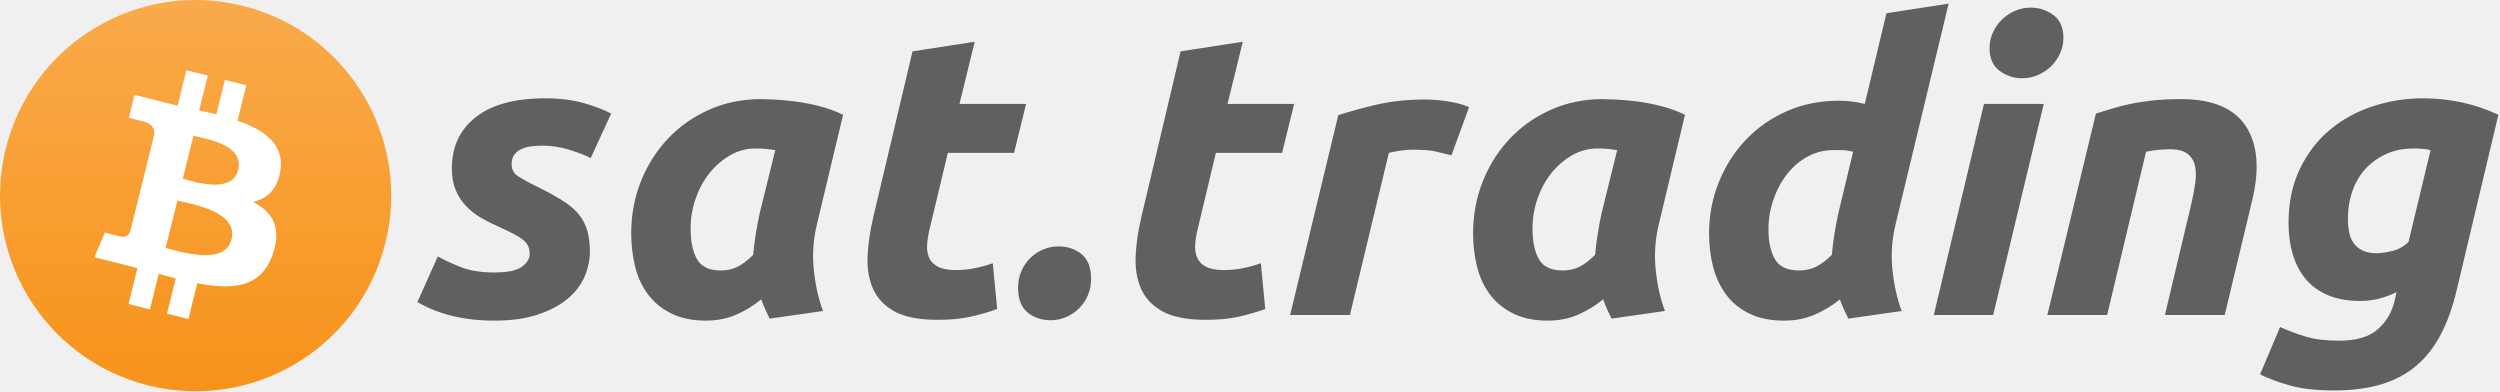
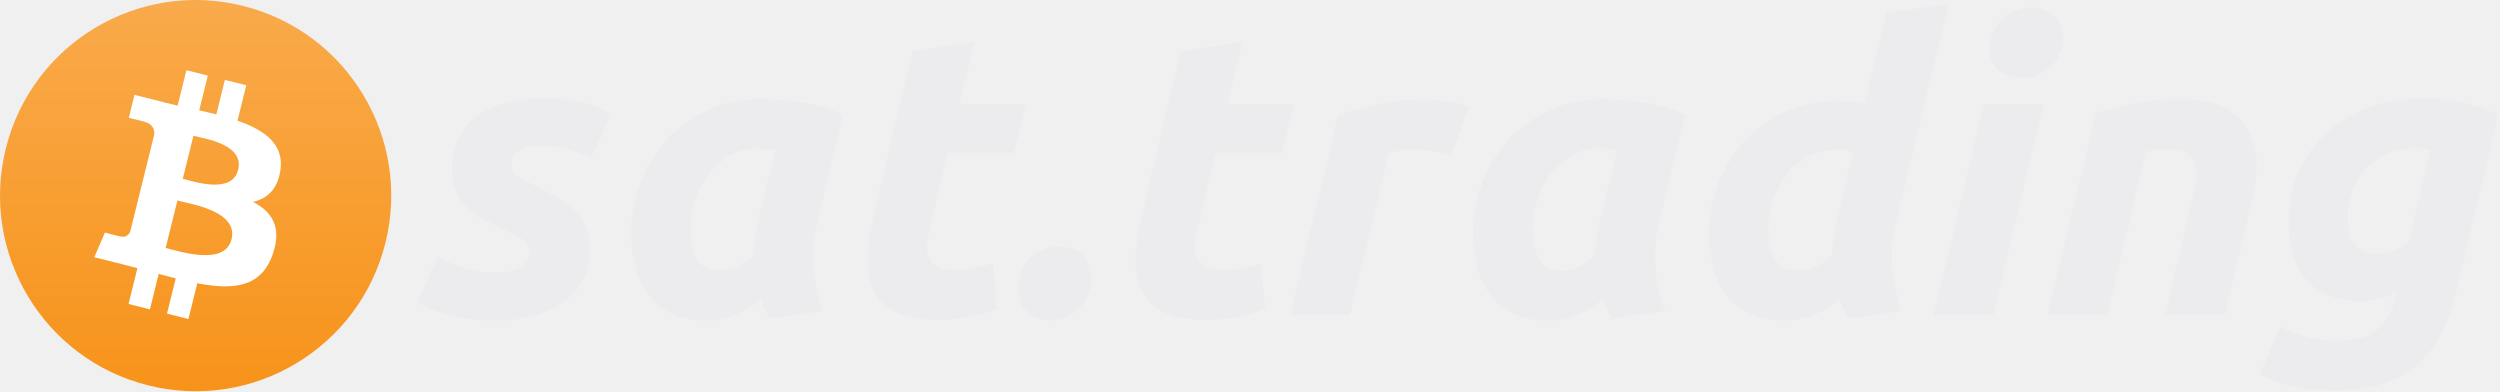
<svg xmlns="http://www.w3.org/2000/svg" width="1246px" height="195px" viewBox="0 0 1246 195" version="1.1">
  <defs>
    <linearGradient x1="0%" y1="0%" x2="0%" y2="100%" id="linearGradient-1">
      <stop stop-color="#F9AA4B" offset="0%" />
      <stop stop-color="#F7931A" offset="100%" />
    </linearGradient>
  </defs>
  <g id="Page-1" stroke="none" stroke-width="1" fill="none" fill-rule="evenodd">
-     <g id="v3.1" transform="translate(-103, -137)" fill-rule="nonzero">
-       <g id="Group-2" transform="translate(103, 137)">
-         <path d="M246.4,159.8 C254.8,159.8 262,158.8 268,156.8 C274,154.8 278.933,152.2 282.8,149 C286.667,145.8 289.5,142.133 291.3,138 C293.1,133.867 294,129.667 294,125.4 C294,121.267 293.533,117.667 292.6,114.6 C291.667,111.533 290.167,108.8 288.1,106.4 C286.033,104 283.267,101.733 279.8,99.6 C276.333,97.467 272,95.133 266.8,92.6 C263.067,90.733 260.167,89.133 258.1,87.8 C256.033,86.467 255,84.467 255,81.8 C255,79.8 255.467,78.2 256.4,77 C257.333,75.8 258.567,74.867 260.1,74.2 C261.633,73.533 263.3,73.1 265.1,72.9 C266.9,72.7 268.733,72.6 270.6,72.6 C274.867,72.6 279.2,73.267 283.6,74.6 C288,75.933 291.6,77.333 294.4,78.8 L294.4,78.8 L304.6,56.6 C301.133,54.733 296.6,53 291,51.4 C285.4,49.8 279,49 271.8,49 C256.6,49 245.033,52.133 237.1,58.4 C229.167,64.667 225.2,73.2 225.2,84 C225.2,88.133 225.833,91.7 227.1,94.7 C228.367,97.7 230.1,100.367 232.3,102.7 C234.5,105.033 237.067,107.033 240,108.7 C242.933,110.367 246.067,111.933 249.4,113.4 C252.333,114.733 254.733,115.9 256.6,116.9 C258.467,117.9 259.933,118.867 261,119.8 C262.067,120.733 262.833,121.733 263.3,122.8 C263.767,123.867 264,125.133 264,126.6 C264,128.867 262.733,130.967 260.2,132.9 C257.667,134.833 253,135.8 246.2,135.8 C239.4,135.8 233.6,134.8 228.8,132.8 C224,130.8 220.467,129.133 218.2,127.8 L218.2,127.8 L208,150.6 C209.2,151.267 210.9,152.133 213.1,153.2 C215.3,154.267 218,155.3 221.2,156.3 C224.4,157.3 228.1,158.133 232.3,158.8 C236.5,159.467 241.2,159.8 246.4,159.8 Z M351.8,159.8 C357.4,159.8 362.467,158.8 367,156.8 C371.533,154.8 375.667,152.267 379.4,149.2 C380.067,151.067 380.733,152.733 381.4,154.2 C382.067,155.667 382.8,157.2 383.6,158.8 L383.6,158.8 L410.2,155 C407.933,149 406.4,142.167 405.6,134.5 C404.8,126.833 405.333,119.2 407.2,111.6 L407.2,111.6 L420.2,57.2 C416.333,55.333 412.267,53.867 408,52.8 C403.733,51.733 399.667,50.967 395.8,50.5 C391.933,50.033 388.5,49.733 385.5,49.6 C382.5,49.467 380.4,49.4 379.2,49.4 C370,49.4 361.467,51.133 353.6,54.6 C345.733,58.067 338.9,62.833 333.1,68.9 C327.3,74.967 322.767,82.067 319.5,90.2 C316.233,98.333 314.6,107 314.6,116.2 C314.6,122.2 315.267,127.833 316.6,133.1 C317.933,138.367 320.1,142.967 323.1,146.9 C326.1,150.833 329.967,153.967 334.7,156.3 C339.433,158.633 345.133,159.8 351.8,159.8 Z M359.2,134.8 C353.467,134.8 349.533,132.933 347.4,129.2 C345.267,125.467 344.2,120.4 344.2,114 C344.2,108.8 345.033,103.8 346.7,99 C348.367,94.2 350.667,89.967 353.6,86.3 C356.533,82.633 359.967,79.667 363.9,77.4 C367.833,75.133 372.067,74 376.6,74 C378.6,74 380.3,74.067 381.7,74.2 C383.1,74.333 384.667,74.533 386.4,74.8 L386.4,74.8 L378.6,106.4 C377.933,109.467 377.3,112.833 376.7,116.5 C376.1,120.167 375.667,123.667 375.4,127 C372.6,129.8 369.967,131.8 367.5,133 C365.033,134.2 362.267,134.8 359.2,134.8 Z M467.4,159.4 C473.8,159.4 479.333,158.867 484,157.8 C488.667,156.733 493,155.467 497,154 L497,154 L494.8,131.2 C491.733,132.267 488.7,133.1 485.7,133.7 C482.7,134.3 479.6,134.6 476.4,134.6 C472.667,134.6 469.733,134.067 467.6,133 C465.467,131.933 463.967,130.433 463.1,128.5 C462.233,126.567 461.9,124.267 462.1,121.6 C462.3,118.933 462.8,116.067 463.6,113 L463.6,113 L472.4,76.2 L505.4,76.2 L511.4,51.8 L478.2,51.8 L485.8,20.8 L454.8,25.6 L435.2,108.4 C433.6,115.2 432.667,121.667 432.4,127.8 C432.133,133.933 433.067,139.367 435.2,144.1 C437.333,148.833 440.933,152.567 446,155.3 C451.067,158.033 458.2,159.4 467.4,159.4 Z M523.8,159.6 C526.333,159.6 528.8,159.1 531.2,158.1 C533.6,157.1 535.733,155.7 537.6,153.9 C539.467,152.1 540.967,149.933 542.1,147.4 C543.233,144.867 543.8,142.067 543.8,139 C543.8,133.4 542.233,129.3 539.1,126.7 C535.967,124.1 532.067,122.8 527.4,122.8 C524.867,122.8 522.4,123.3 520,124.3 C517.6,125.3 515.467,126.7 513.6,128.5 C511.733,130.3 510.233,132.467 509.1,135 C507.967,137.533 507.4,140.333 507.4,143.4 C507.4,149 508.967,153.1 512.1,155.7 C515.233,158.3 519.133,159.6 523.8,159.6 Z M601,159.4 C607.4,159.4 612.933,158.867 617.6,157.8 C622.267,156.733 626.6,155.467 630.6,154 L630.6,154 L628.4,131.2 C625.333,132.267 622.3,133.1 619.3,133.7 C616.3,134.3 613.2,134.6 610,134.6 C606.267,134.6 603.333,134.067 601.2,133 C599.067,131.933 597.567,130.433 596.7,128.5 C595.833,126.567 595.5,124.267 595.7,121.6 C595.9,118.933 596.4,116.067 597.2,113 L597.2,113 L606,76.2 L639,76.2 L645,51.8 L611.8,51.8 L619.4,20.8 L588.4,25.6 L568.8,108.4 C567.2,115.2 566.267,121.667 566,127.8 C565.733,133.933 566.667,139.367 568.8,144.1 C570.933,148.833 574.533,152.567 579.6,155.3 C584.667,158.033 591.8,159.4 601,159.4 Z M672.8,157 L692.2,76.2 C693.667,75.8 695.533,75.433 697.8,75.1 C700.067,74.767 702.133,74.6 704,74.6 C709.067,74.6 712.9,74.9 715.5,75.5 C718.1,76.1 720.733,76.733 723.4,77.4 L723.4,77.4 L732.2,53.4 C729.133,52.067 725.567,51.1 721.5,50.5 C717.433,49.9 713.733,49.6 710.4,49.6 C701.467,49.6 693.433,50.433 686.3,52.1 C679.167,53.767 672.733,55.533 667,57.4 L667,57.4 L643,157 L672.8,157 Z M771.4,159.8 C777,159.8 782.067,158.8 786.6,156.8 C791.133,154.8 795.267,152.267 799,149.2 C799.667,151.067 800.333,152.733 801,154.2 C801.667,155.667 802.4,157.2 803.2,158.8 L803.2,158.8 L829.8,155 C827.533,149 826,142.167 825.2,134.5 C824.4,126.833 824.933,119.2 826.8,111.6 L826.8,111.6 L839.8,57.2 C835.933,55.333 831.867,53.867 827.6,52.8 C823.333,51.733 819.267,50.967 815.4,50.5 C811.533,50.033 808.1,49.733 805.1,49.6 C802.1,49.467 800,49.4 798.8,49.4 C789.6,49.4 781.067,51.133 773.2,54.6 C765.333,58.067 758.5,62.833 752.7,68.9 C746.9,74.967 742.367,82.067 739.1,90.2 C735.833,98.333 734.2,107 734.2,116.2 C734.2,122.2 734.867,127.833 736.2,133.1 C737.533,138.367 739.7,142.967 742.7,146.9 C745.7,150.833 749.567,153.967 754.3,156.3 C759.033,158.633 764.733,159.8 771.4,159.8 Z M778.8,134.8 C773.067,134.8 769.133,132.933 767,129.2 C764.867,125.467 763.8,120.4 763.8,114 C763.8,108.8 764.633,103.8 766.3,99 C767.967,94.2 770.267,89.967 773.2,86.3 C776.133,82.633 779.567,79.667 783.5,77.4 C787.433,75.133 791.667,74 796.2,74 C798.2,74 799.9,74.067 801.3,74.2 C802.7,74.333 804.267,74.533 806,74.8 L806,74.8 L798.2,106.4 C797.533,109.467 796.9,112.833 796.3,116.5 C795.7,120.167 795.267,123.667 795,127 C792.2,129.8 789.567,131.8 787.1,133 C784.633,134.2 781.867,134.8 778.8,134.8 Z M889.2,159.8 C894.8,159.8 899.9,158.8 904.5,156.8 C909.1,154.8 913.267,152.267 917,149.2 C917.667,151.067 918.333,152.733 919,154.2 C919.667,155.667 920.4,157.2 921.2,158.8 L921.2,158.8 L947.8,155 C945.533,149 944,142.167 943.2,134.5 C942.4,126.833 942.933,119.2 944.8,111.6 L944.8,111.6 L971.2,1.8 L940.2,6.6 L929.4,51.8 C927.267,51.267 925.167,50.867 923.1,50.6 C921.033,50.333 918.8,50.2 916.4,50.2 C907.067,50.2 898.467,51.933 890.6,55.4 C882.733,58.867 875.933,63.6 870.2,69.6 C864.467,75.6 859.967,82.633 856.7,90.7 C853.433,98.767 851.8,107.333 851.8,116.4 C851.8,122.4 852.5,128.033 853.9,133.3 C855.3,138.567 857.5,143.167 860.5,147.1 C863.5,151.033 867.367,154.133 872.1,156.4 C876.833,158.667 882.533,159.8 889.2,159.8 Z M896.6,134.8 C890.867,134.8 886.9,132.967 884.7,129.3 C882.5,125.633 881.4,120.6 881.4,114.2 C881.4,109.267 882.2,104.433 883.8,99.7 C885.4,94.967 887.633,90.733 890.5,87 C893.367,83.267 896.8,80.3 900.8,78.1 C904.8,75.9 909.133,74.8 913.8,74.8 L913.8,74.8 L917.4,74.8 C918.333,74.8 919.1,74.833 919.7,74.9 C920.3,74.967 920.9,75.067 921.5,75.2 C922.1,75.333 922.8,75.467 923.6,75.6 L923.6,75.6 L916.2,106.4 C915.533,109.467 914.9,112.833 914.3,116.5 C913.7,120.167 913.267,123.667 913,127 C910.2,129.8 907.533,131.8 905,133 C902.467,134.2 899.667,134.8 896.6,134.8 Z M1007.8,39 C1010.6,39 1013.233,38.467 1015.7,37.4 C1018.167,36.333 1020.333,34.9 1022.2,33.1 C1024.067,31.3 1025.567,29.167 1026.7,26.7 C1027.833,24.233 1028.4,21.6 1028.4,18.8 C1028.4,13.733 1026.733,9.967 1023.4,7.5 C1020.067,5.033 1016.333,3.8 1012.2,3.8 C1009.4,3.8 1006.767,4.333 1004.3,5.4 C1001.833,6.467 999.667,7.9 997.8,9.7 C995.933,11.5 994.433,13.633 993.3,16.1 C992.167,18.567 991.6,21.2 991.6,24 C991.6,29.067 993.267,32.833 996.6,35.3 C999.933,37.767 1003.667,39 1007.8,39 Z M993.4,157 L1018.6,51.8 L988.8,51.8 L963.8,157 L993.4,157 Z M1050.2,157 L1069.6,75.6 C1073.6,74.8 1077.533,74.4 1081.4,74.4 C1085.4,74.4 1088.367,75.167 1090.3,76.7 C1092.233,78.233 1093.467,80.233 1094,82.7 C1094.533,85.167 1094.567,88.033 1094.1,91.3 C1093.633,94.567 1093,97.933 1092.2,101.4 L1092.2,101.4 L1079,157 L1108.8,157 L1122.4,100.2 C1126.267,84.467 1125.267,72.067 1119.4,63 C1113.533,53.933 1102.733,49.4 1087,49.4 C1081.667,49.4 1076.9,49.633 1072.7,50.1 C1068.5,50.567 1064.7,51.167 1061.3,51.9 C1057.9,52.633 1054.833,53.433 1052.1,54.3 C1049.367,55.167 1046.867,55.933 1044.6,56.6 L1044.6,56.6 L1020.4,157 L1050.2,157 Z M1163.2,194.6 C1172.267,194.6 1180.2,193.567 1187,191.5 C1193.8,189.433 1199.633,186.3 1204.5,182.1 C1209.367,177.9 1213.433,172.633 1216.7,166.3 C1219.967,159.967 1222.6,152.467 1224.6,143.8 L1224.6,143.8 L1245.2,57.2 C1239.2,54.4 1233.067,52.333 1226.8,51 C1220.533,49.667 1214.2,49 1207.8,49 C1199,49 1190.567,50.333 1182.5,53 C1174.433,55.667 1167.3,59.6 1161.1,64.8 C1154.9,70 1149.933,76.5 1146.2,84.3 C1142.467,92.1 1140.6,101.067 1140.6,111.2 C1140.6,116.8 1141.3,121.967 1142.7,126.7 C1144.1,131.433 1146.233,135.533 1149.1,139 C1151.967,142.467 1155.667,145.167 1160.2,147.1 C1164.733,149.033 1170.133,150 1176.4,150 C1179.733,150 1182.9,149.6 1185.9,148.8 C1188.9,148 1191.733,146.933 1194.4,145.6 L1194.4,145.6 L1193.6,149.4 C1192.267,155.4 1189.433,160.3 1185.1,164.1 C1180.767,167.9 1174.333,169.8 1165.8,169.8 C1159.267,169.8 1153.767,169.133 1149.3,167.8 C1144.833,166.467 1140.533,164.867 1136.4,163 L1136.4,163 L1126.4,186.6 C1131.067,188.867 1136.267,190.767 1142,192.3 C1147.733,193.833 1154.8,194.6 1163.2,194.6 Z M1184.4,126.2 C1181.6,126.2 1179.267,125.733 1177.4,124.8 C1175.533,123.867 1174.067,122.633 1173,121.1 C1171.933,119.567 1171.2,117.767 1170.8,115.7 C1170.4,113.633 1170.2,111.4 1170.2,109 C1170.2,104.067 1170.967,99.433 1172.5,95.1 C1174.033,90.767 1176.233,87.067 1179.1,84 C1181.967,80.933 1185.4,78.5 1189.4,76.7 C1193.4,74.9 1197.933,74 1203,74 C1206.333,74 1209.133,74.267 1211.4,74.8 L1211.4,74.8 L1200.4,120.6 C1197.867,123 1195.033,124.533 1191.9,125.2 C1188.767,125.867 1186.267,126.2 1184.4,126.2 Z" id="sat.trading" fill="#606060" />
+     <g id="v3.1" transform="translate(-103, -592)" fill-rule="nonzero">
+       <g id="Group" transform="translate(103, 592)">
+         <path d="M246.4,159.8 C254.8,159.8 262,158.8 268,156.8 C274,154.8 278.933,152.2 282.8,149 C286.667,145.8 289.5,142.133 291.3,138 C293.1,133.867 294,129.667 294,125.4 C294,121.267 293.533,117.667 292.6,114.6 C291.667,111.533 290.167,108.8 288.1,106.4 C286.033,104 283.267,101.733 279.8,99.6 C276.333,97.467 272,95.133 266.8,92.6 C263.067,90.733 260.167,89.133 258.1,87.8 C256.033,86.467 255,84.467 255,81.8 C255,79.8 255.467,78.2 256.4,77 C257.333,75.8 258.567,74.867 260.1,74.2 C261.633,73.533 263.3,73.1 265.1,72.9 C266.9,72.7 268.733,72.6 270.6,72.6 C274.867,72.6 279.2,73.267 283.6,74.6 C288,75.933 291.6,77.333 294.4,78.8 L294.4,78.8 L304.6,56.6 C301.133,54.733 296.6,53 291,51.4 C285.4,49.8 279,49 271.8,49 C256.6,49 245.033,52.133 237.1,58.4 C229.167,64.667 225.2,73.2 225.2,84 C225.2,88.133 225.833,91.7 227.1,94.7 C228.367,97.7 230.1,100.367 232.3,102.7 C234.5,105.033 237.067,107.033 240,108.7 C242.933,110.367 246.067,111.933 249.4,113.4 C252.333,114.733 254.733,115.9 256.6,116.9 C258.467,117.9 259.933,118.867 261,119.8 C262.067,120.733 262.833,121.733 263.3,122.8 C263.767,123.867 264,125.133 264,126.6 C264,128.867 262.733,130.967 260.2,132.9 C257.667,134.833 253,135.8 246.2,135.8 C239.4,135.8 233.6,134.8 228.8,132.8 C224,130.8 220.467,129.133 218.2,127.8 L218.2,127.8 L208,150.6 C209.2,151.267 210.9,152.133 213.1,153.2 C215.3,154.267 218,155.3 221.2,156.3 C224.4,157.3 228.1,158.133 232.3,158.8 C236.5,159.467 241.2,159.8 246.4,159.8 Z M351.8,159.8 C357.4,159.8 362.467,158.8 367,156.8 C371.533,154.8 375.667,152.267 379.4,149.2 C380.067,151.067 380.733,152.733 381.4,154.2 C382.067,155.667 382.8,157.2 383.6,158.8 L383.6,158.8 L410.2,155 C407.933,149 406.4,142.167 405.6,134.5 C404.8,126.833 405.333,119.2 407.2,111.6 L407.2,111.6 L420.2,57.2 C416.333,55.333 412.267,53.867 408,52.8 C403.733,51.733 399.667,50.967 395.8,50.5 C391.933,50.033 388.5,49.733 385.5,49.6 C382.5,49.467 380.4,49.4 379.2,49.4 C370,49.4 361.467,51.133 353.6,54.6 C345.733,58.067 338.9,62.833 333.1,68.9 C327.3,74.967 322.767,82.067 319.5,90.2 C316.233,98.333 314.6,107 314.6,116.2 C314.6,122.2 315.267,127.833 316.6,133.1 C317.933,138.367 320.1,142.967 323.1,146.9 C326.1,150.833 329.967,153.967 334.7,156.3 C339.433,158.633 345.133,159.8 351.8,159.8 Z M359.2,134.8 C353.467,134.8 349.533,132.933 347.4,129.2 C345.267,125.467 344.2,120.4 344.2,114 C344.2,108.8 345.033,103.8 346.7,99 C348.367,94.2 350.667,89.967 353.6,86.3 C356.533,82.633 359.967,79.667 363.9,77.4 C367.833,75.133 372.067,74 376.6,74 C378.6,74 380.3,74.067 381.7,74.2 C383.1,74.333 384.667,74.533 386.4,74.8 L386.4,74.8 L378.6,106.4 C377.933,109.467 377.3,112.833 376.7,116.5 C376.1,120.167 375.667,123.667 375.4,127 C372.6,129.8 369.967,131.8 367.5,133 C365.033,134.2 362.267,134.8 359.2,134.8 Z M467.4,159.4 C473.8,159.4 479.333,158.867 484,157.8 C488.667,156.733 493,155.467 497,154 L497,154 L494.8,131.2 C491.733,132.267 488.7,133.1 485.7,133.7 C482.7,134.3 479.6,134.6 476.4,134.6 C472.667,134.6 469.733,134.067 467.6,133 C465.467,131.933 463.967,130.433 463.1,128.5 C462.233,126.567 461.9,124.267 462.1,121.6 C462.3,118.933 462.8,116.067 463.6,113 L463.6,113 L472.4,76.2 L505.4,76.2 L511.4,51.8 L478.2,51.8 L485.8,20.8 L454.8,25.6 L435.2,108.4 C433.6,115.2 432.667,121.667 432.4,127.8 C432.133,133.933 433.067,139.367 435.2,144.1 C437.333,148.833 440.933,152.567 446,155.3 C451.067,158.033 458.2,159.4 467.4,159.4 Z M523.8,159.6 C526.333,159.6 528.8,159.1 531.2,158.1 C533.6,157.1 535.733,155.7 537.6,153.9 C539.467,152.1 540.967,149.933 542.1,147.4 C543.233,144.867 543.8,142.067 543.8,139 C543.8,133.4 542.233,129.3 539.1,126.7 C535.967,124.1 532.067,122.8 527.4,122.8 C524.867,122.8 522.4,123.3 520,124.3 C517.6,125.3 515.467,126.7 513.6,128.5 C511.733,130.3 510.233,132.467 509.1,135 C507.967,137.533 507.4,140.333 507.4,143.4 C507.4,149 508.967,153.1 512.1,155.7 C515.233,158.3 519.133,159.6 523.8,159.6 Z M601,159.4 C607.4,159.4 612.933,158.867 617.6,157.8 C622.267,156.733 626.6,155.467 630.6,154 L630.6,154 L628.4,131.2 C625.333,132.267 622.3,133.1 619.3,133.7 C616.3,134.3 613.2,134.6 610,134.6 C606.267,134.6 603.333,134.067 601.2,133 C599.067,131.933 597.567,130.433 596.7,128.5 C595.833,126.567 595.5,124.267 595.7,121.6 C595.9,118.933 596.4,116.067 597.2,113 L597.2,113 L606,76.2 L639,76.2 L645,51.8 L611.8,51.8 L619.4,20.8 L588.4,25.6 L568.8,108.4 C567.2,115.2 566.267,121.667 566,127.8 C565.733,133.933 566.667,139.367 568.8,144.1 C570.933,148.833 574.533,152.567 579.6,155.3 C584.667,158.033 591.8,159.4 601,159.4 Z M672.8,157 L692.2,76.2 C693.667,75.8 695.533,75.433 697.8,75.1 C700.067,74.767 702.133,74.6 704,74.6 C709.067,74.6 712.9,74.9 715.5,75.5 C718.1,76.1 720.733,76.733 723.4,77.4 L723.4,77.4 L732.2,53.4 C729.133,52.067 725.567,51.1 721.5,50.5 C717.433,49.9 713.733,49.6 710.4,49.6 C701.467,49.6 693.433,50.433 686.3,52.1 C679.167,53.767 672.733,55.533 667,57.4 L667,57.4 L643,157 L672.8,157 Z M771.4,159.8 C777,159.8 782.067,158.8 786.6,156.8 C791.133,154.8 795.267,152.267 799,149.2 C799.667,151.067 800.333,152.733 801,154.2 C801.667,155.667 802.4,157.2 803.2,158.8 L803.2,158.8 L829.8,155 C827.533,149 826,142.167 825.2,134.5 C824.4,126.833 824.933,119.2 826.8,111.6 L826.8,111.6 L839.8,57.2 C835.933,55.333 831.867,53.867 827.6,52.8 C823.333,51.733 819.267,50.967 815.4,50.5 C811.533,50.033 808.1,49.733 805.1,49.6 C802.1,49.467 800,49.4 798.8,49.4 C789.6,49.4 781.067,51.133 773.2,54.6 C765.333,58.067 758.5,62.833 752.7,68.9 C746.9,74.967 742.367,82.067 739.1,90.2 C735.833,98.333 734.2,107 734.2,116.2 C734.2,122.2 734.867,127.833 736.2,133.1 C737.533,138.367 739.7,142.967 742.7,146.9 C745.7,150.833 749.567,153.967 754.3,156.3 C759.033,158.633 764.733,159.8 771.4,159.8 Z M778.8,134.8 C773.067,134.8 769.133,132.933 767,129.2 C764.867,125.467 763.8,120.4 763.8,114 C763.8,108.8 764.633,103.8 766.3,99 C767.967,94.2 770.267,89.967 773.2,86.3 C776.133,82.633 779.567,79.667 783.5,77.4 C787.433,75.133 791.667,74 796.2,74 C798.2,74 799.9,74.067 801.3,74.2 C802.7,74.333 804.267,74.533 806,74.8 L806,74.8 L798.2,106.4 C797.533,109.467 796.9,112.833 796.3,116.5 C795.7,120.167 795.267,123.667 795,127 C792.2,129.8 789.567,131.8 787.1,133 C784.633,134.2 781.867,134.8 778.8,134.8 Z M889.2,159.8 C894.8,159.8 899.9,158.8 904.5,156.8 C909.1,154.8 913.267,152.267 917,149.2 C917.667,151.067 918.333,152.733 919,154.2 C919.667,155.667 920.4,157.2 921.2,158.8 L921.2,158.8 L947.8,155 C945.533,149 944,142.167 943.2,134.5 C942.4,126.833 942.933,119.2 944.8,111.6 L944.8,111.6 L971.2,1.8 L940.2,6.6 L929.4,51.8 C927.267,51.267 925.167,50.867 923.1,50.6 C921.033,50.333 918.8,50.2 916.4,50.2 C907.067,50.2 898.467,51.933 890.6,55.4 C882.733,58.867 875.933,63.6 870.2,69.6 C864.467,75.6 859.967,82.633 856.7,90.7 C853.433,98.767 851.8,107.333 851.8,116.4 C851.8,122.4 852.5,128.033 853.9,133.3 C855.3,138.567 857.5,143.167 860.5,147.1 C863.5,151.033 867.367,154.133 872.1,156.4 C876.833,158.667 882.533,159.8 889.2,159.8 Z M896.6,134.8 C890.867,134.8 886.9,132.967 884.7,129.3 C882.5,125.633 881.4,120.6 881.4,114.2 C881.4,109.267 882.2,104.433 883.8,99.7 C885.4,94.967 887.633,90.733 890.5,87 C893.367,83.267 896.8,80.3 900.8,78.1 C904.8,75.9 909.133,74.8 913.8,74.8 L913.8,74.8 L917.4,74.8 C918.333,74.8 919.1,74.833 919.7,74.9 C920.3,74.967 920.9,75.067 921.5,75.2 C922.1,75.333 922.8,75.467 923.6,75.6 L923.6,75.6 L916.2,106.4 C915.533,109.467 914.9,112.833 914.3,116.5 C913.7,120.167 913.267,123.667 913,127 C910.2,129.8 907.533,131.8 905,133 C902.467,134.2 899.667,134.8 896.6,134.8 Z M1007.8,39 C1010.6,39 1013.233,38.467 1015.7,37.4 C1018.167,36.333 1020.333,34.9 1022.2,33.1 C1024.067,31.3 1025.567,29.167 1026.7,26.7 C1027.833,24.233 1028.4,21.6 1028.4,18.8 C1028.4,13.733 1026.733,9.967 1023.4,7.5 C1020.067,5.033 1016.333,3.8 1012.2,3.8 C1009.4,3.8 1006.767,4.333 1004.3,5.4 C1001.833,6.467 999.667,7.9 997.8,9.7 C995.933,11.5 994.433,13.633 993.3,16.1 C992.167,18.567 991.6,21.2 991.6,24 C991.6,29.067 993.267,32.833 996.6,35.3 C999.933,37.767 1003.667,39 1007.8,39 Z M993.4,157 L1018.6,51.8 L988.8,51.8 L963.8,157 L993.4,157 Z M1050.2,157 L1069.6,75.6 C1073.6,74.8 1077.533,74.4 1081.4,74.4 C1085.4,74.4 1088.367,75.167 1090.3,76.7 C1092.233,78.233 1093.467,80.233 1094,82.7 C1094.533,85.167 1094.567,88.033 1094.1,91.3 C1093.633,94.567 1093,97.933 1092.2,101.4 L1092.2,101.4 L1079,157 L1108.8,157 L1122.4,100.2 C1126.267,84.467 1125.267,72.067 1119.4,63 C1113.533,53.933 1102.733,49.4 1087,49.4 C1081.667,49.4 1076.9,49.633 1072.7,50.1 C1068.5,50.567 1064.7,51.167 1061.3,51.9 C1057.9,52.633 1054.833,53.433 1052.1,54.3 C1049.367,55.167 1046.867,55.933 1044.6,56.6 L1044.6,56.6 L1020.4,157 L1050.2,157 Z M1163.2,194.6 C1172.267,194.6 1180.2,193.567 1187,191.5 C1193.8,189.433 1199.633,186.3 1204.5,182.1 C1209.367,177.9 1213.433,172.633 1216.7,166.3 C1219.967,159.967 1222.6,152.467 1224.6,143.8 L1224.6,143.8 L1245.2,57.2 C1239.2,54.4 1233.067,52.333 1226.8,51 C1220.533,49.667 1214.2,49 1207.8,49 C1199,49 1190.567,50.333 1182.5,53 C1174.433,55.667 1167.3,59.6 1161.1,64.8 C1154.9,70 1149.933,76.5 1146.2,84.3 C1142.467,92.1 1140.6,101.067 1140.6,111.2 C1140.6,116.8 1141.3,121.967 1142.7,126.7 C1144.1,131.433 1146.233,135.533 1149.1,139 C1151.967,142.467 1155.667,145.167 1160.2,147.1 C1164.733,149.033 1170.133,150 1176.4,150 C1179.733,150 1182.9,149.6 1185.9,148.8 C1188.9,148 1191.733,146.933 1194.4,145.6 L1194.4,145.6 L1193.6,149.4 C1192.267,155.4 1189.433,160.3 1185.1,164.1 C1180.767,167.9 1174.333,169.8 1165.8,169.8 C1159.267,169.8 1153.767,169.133 1149.3,167.8 C1144.833,166.467 1140.533,164.867 1136.4,163 L1136.4,163 L1126.4,186.6 C1131.067,188.867 1136.267,190.767 1142,192.3 C1147.733,193.833 1154.8,194.6 1163.2,194.6 Z M1184.4,126.2 C1181.6,126.2 1179.267,125.733 1177.4,124.8 C1175.533,123.867 1174.067,122.633 1173,121.1 C1171.933,119.567 1171.2,117.767 1170.8,115.7 C1170.4,113.633 1170.2,111.4 1170.2,109 C1170.2,104.067 1170.967,99.433 1172.5,95.1 C1174.033,90.767 1176.233,87.067 1179.1,84 C1181.967,80.933 1185.4,78.5 1189.4,76.7 C1193.4,74.9 1197.933,74 1203,74 C1206.333,74 1209.133,74.267 1211.4,74.8 L1211.4,74.8 L1200.4,120.6 C1197.867,123 1195.033,124.533 1191.9,125.2 C1188.767,125.867 1186.267,126.2 1184.4,126.2 Z" id="sat.trading" fill="#ECECEE" />
        <g id="bitcoinLogo">
          <path d="M192.082,121.086 C179.058,173.318 126.149,205.106 73.905,192.081 C21.682,179.059 -10.109,126.153 2.921,73.924 C15.938,21.686 68.847,-10.105 121.076,2.918 C173.317,15.94 205.105,68.851 192.082,121.086 Z" id="coin" fill="url(#linearGradient-1)" />
          <path d="M139.757,84.85 C141.692,71.821 131.843,64.817 118.377,60.144 L122.745,42.494 L112.079,39.816 L107.826,57.001 C105.022,56.298 102.143,55.634 99.281,54.976 L103.564,37.677 L92.905,35 L88.533,52.644 C86.212,52.111 83.934,51.585 81.722,51.031 L81.734,50.976 L67.025,47.277 L64.188,58.752 C64.188,58.752 72.102,60.578 71.934,60.692 C76.254,61.778 77.035,64.657 76.904,66.94 C64.935,115.291 76.904,66.94 64.935,115.291 C64.407,116.613 63.067,118.596 60.047,117.843 C60.154,117.999 52.295,115.894 52.295,115.894 L47,128.192 L60.88,131.677 C63.462,132.329 65.992,133.012 68.483,133.654 L64.07,151.506 L74.723,154.184 L79.095,136.521 C82.005,137.317 84.83,138.051 87.594,138.743 L83.238,156.323 L93.904,159 L98.318,141.182 C116.505,144.649 130.182,143.25 135.938,126.68 C140.577,113.339 135.708,105.643 126.138,100.625 C133.107,99.006 138.357,94.388 139.757,84.85 L139.757,84.85 Z M115.388,119.272 C112.091,132.614 89.791,125.401 82.561,123.593 L88.418,99.942 C95.648,101.76 118.832,105.358 115.388,119.272 Z M118.687,84.658 C115.679,96.793 97.118,90.628 91.097,89.116 L96.407,67.665 C102.428,69.177 121.819,71.998 118.687,84.658 L118.687,84.658 Z" id="symbol" fill="#FFFFFF" />
        </g>
      </g>
    </g>
  </g>
</svg>
